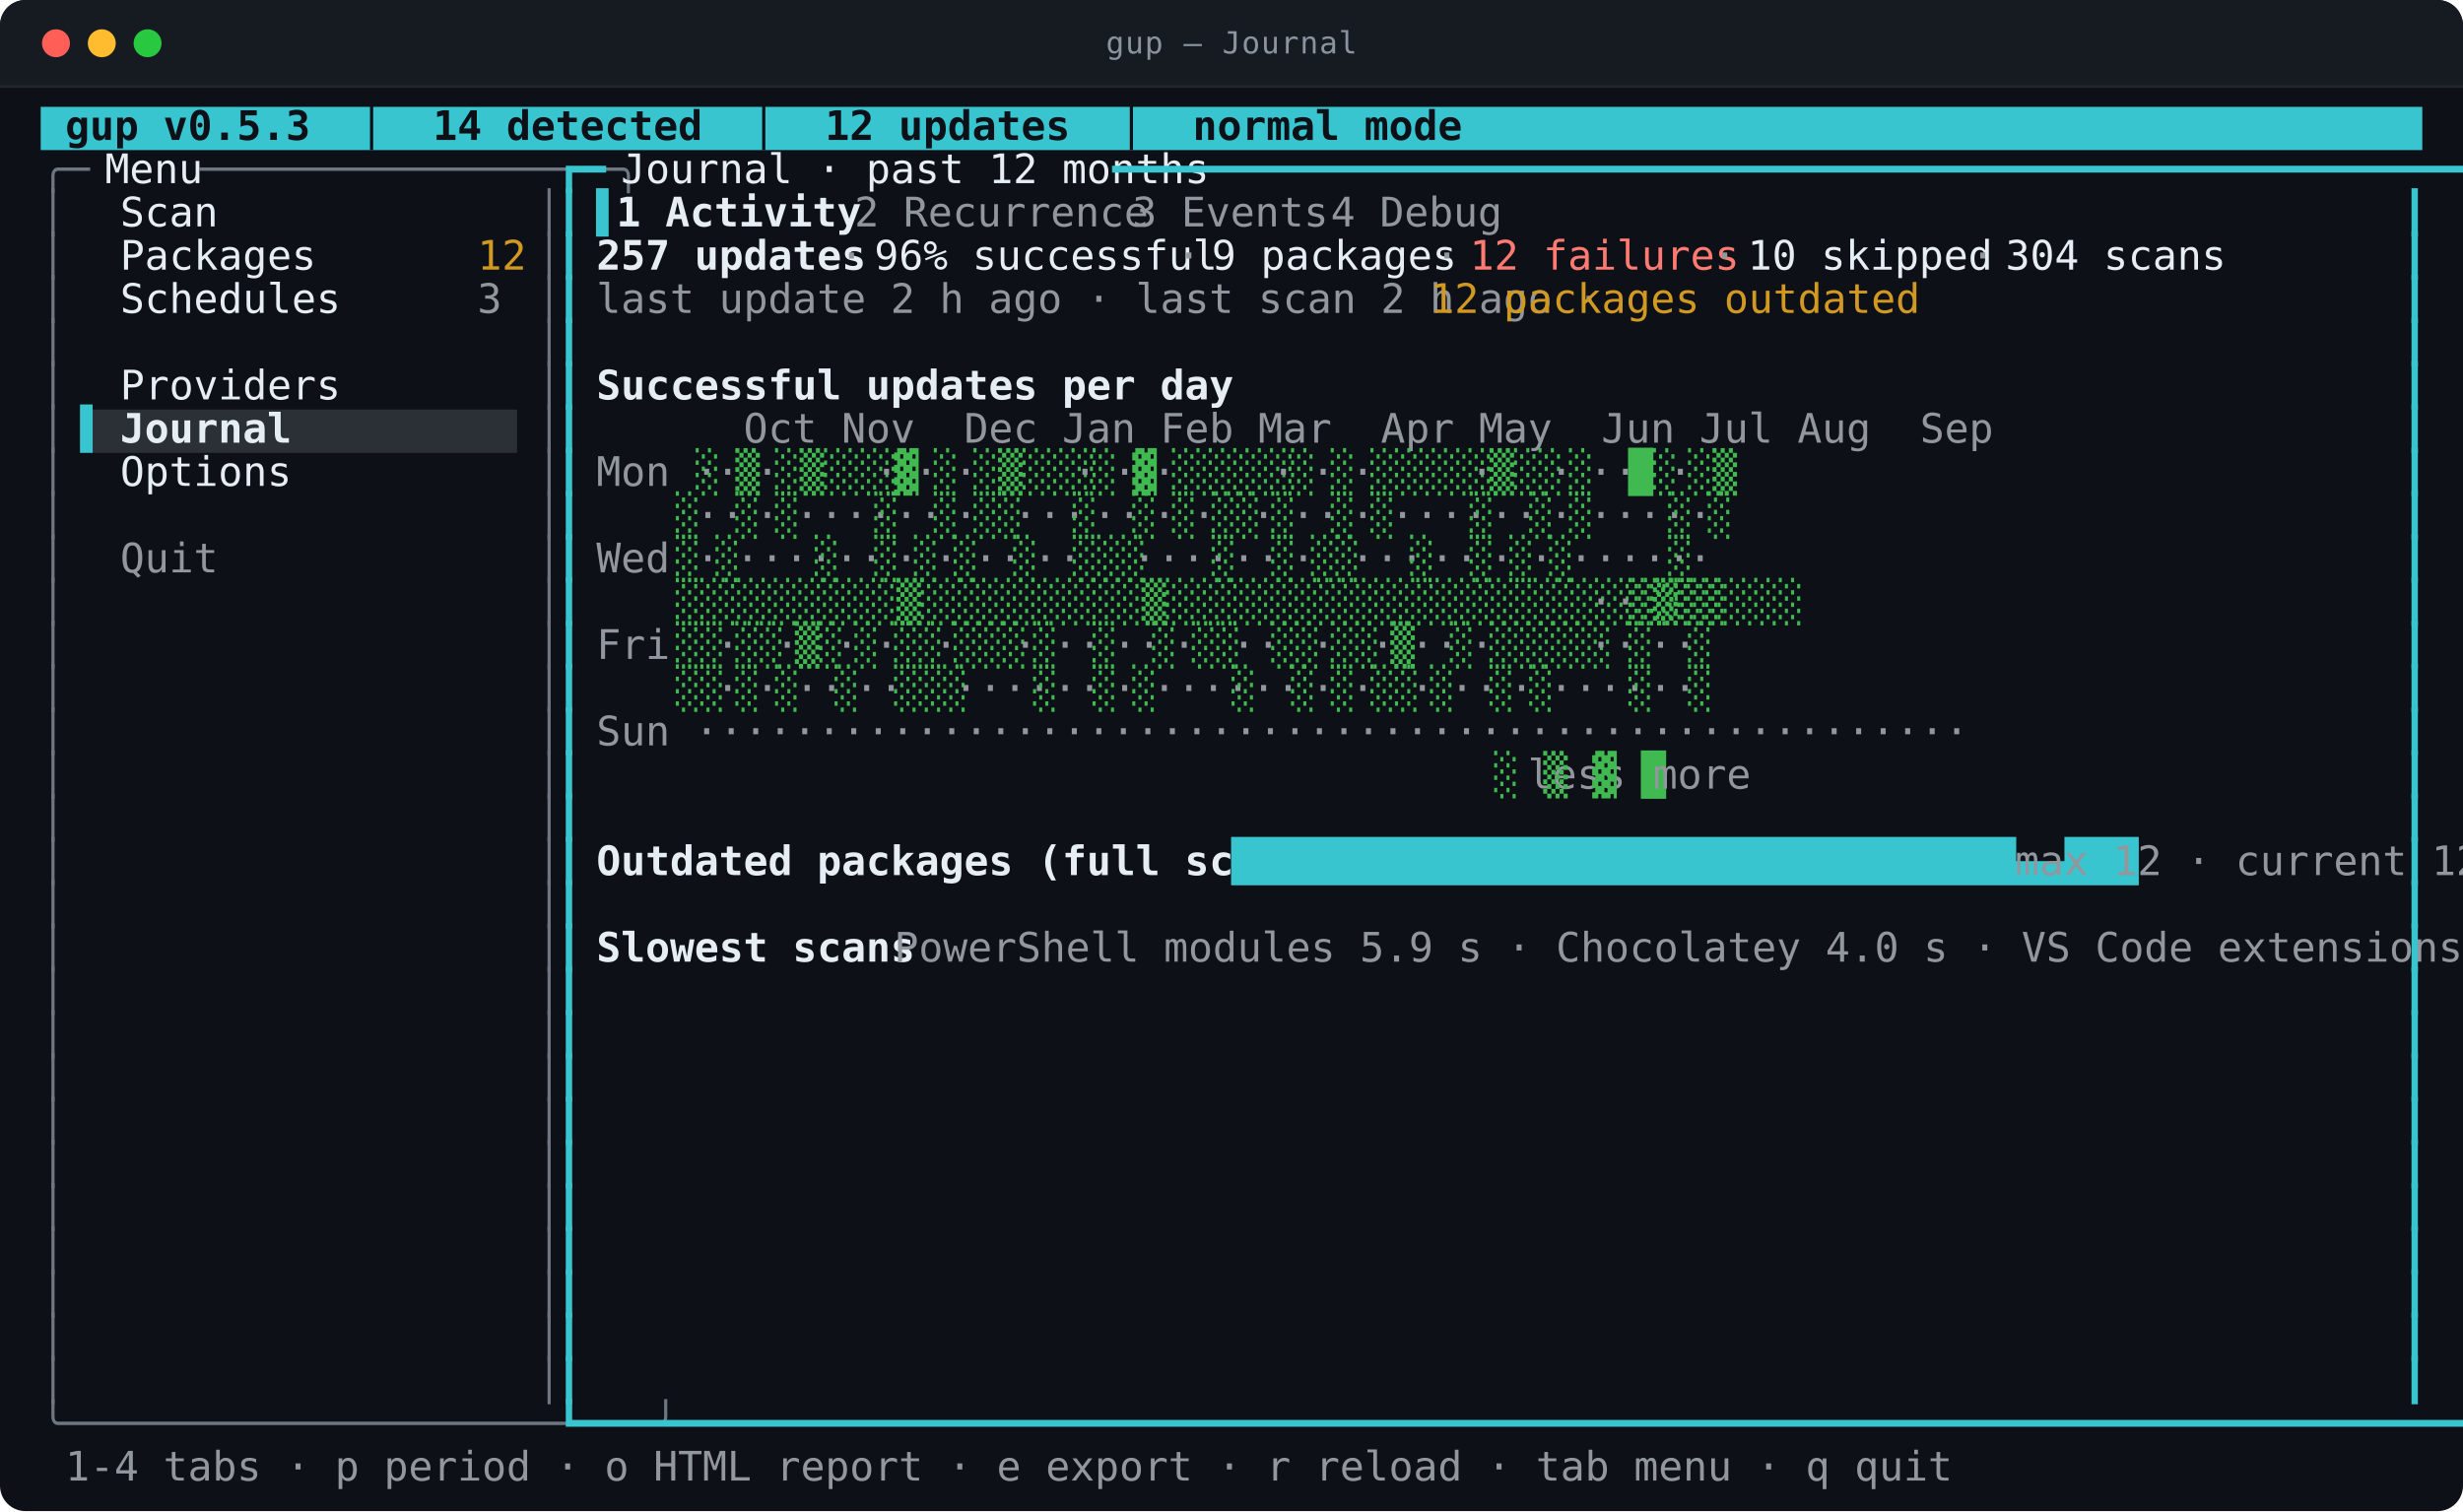
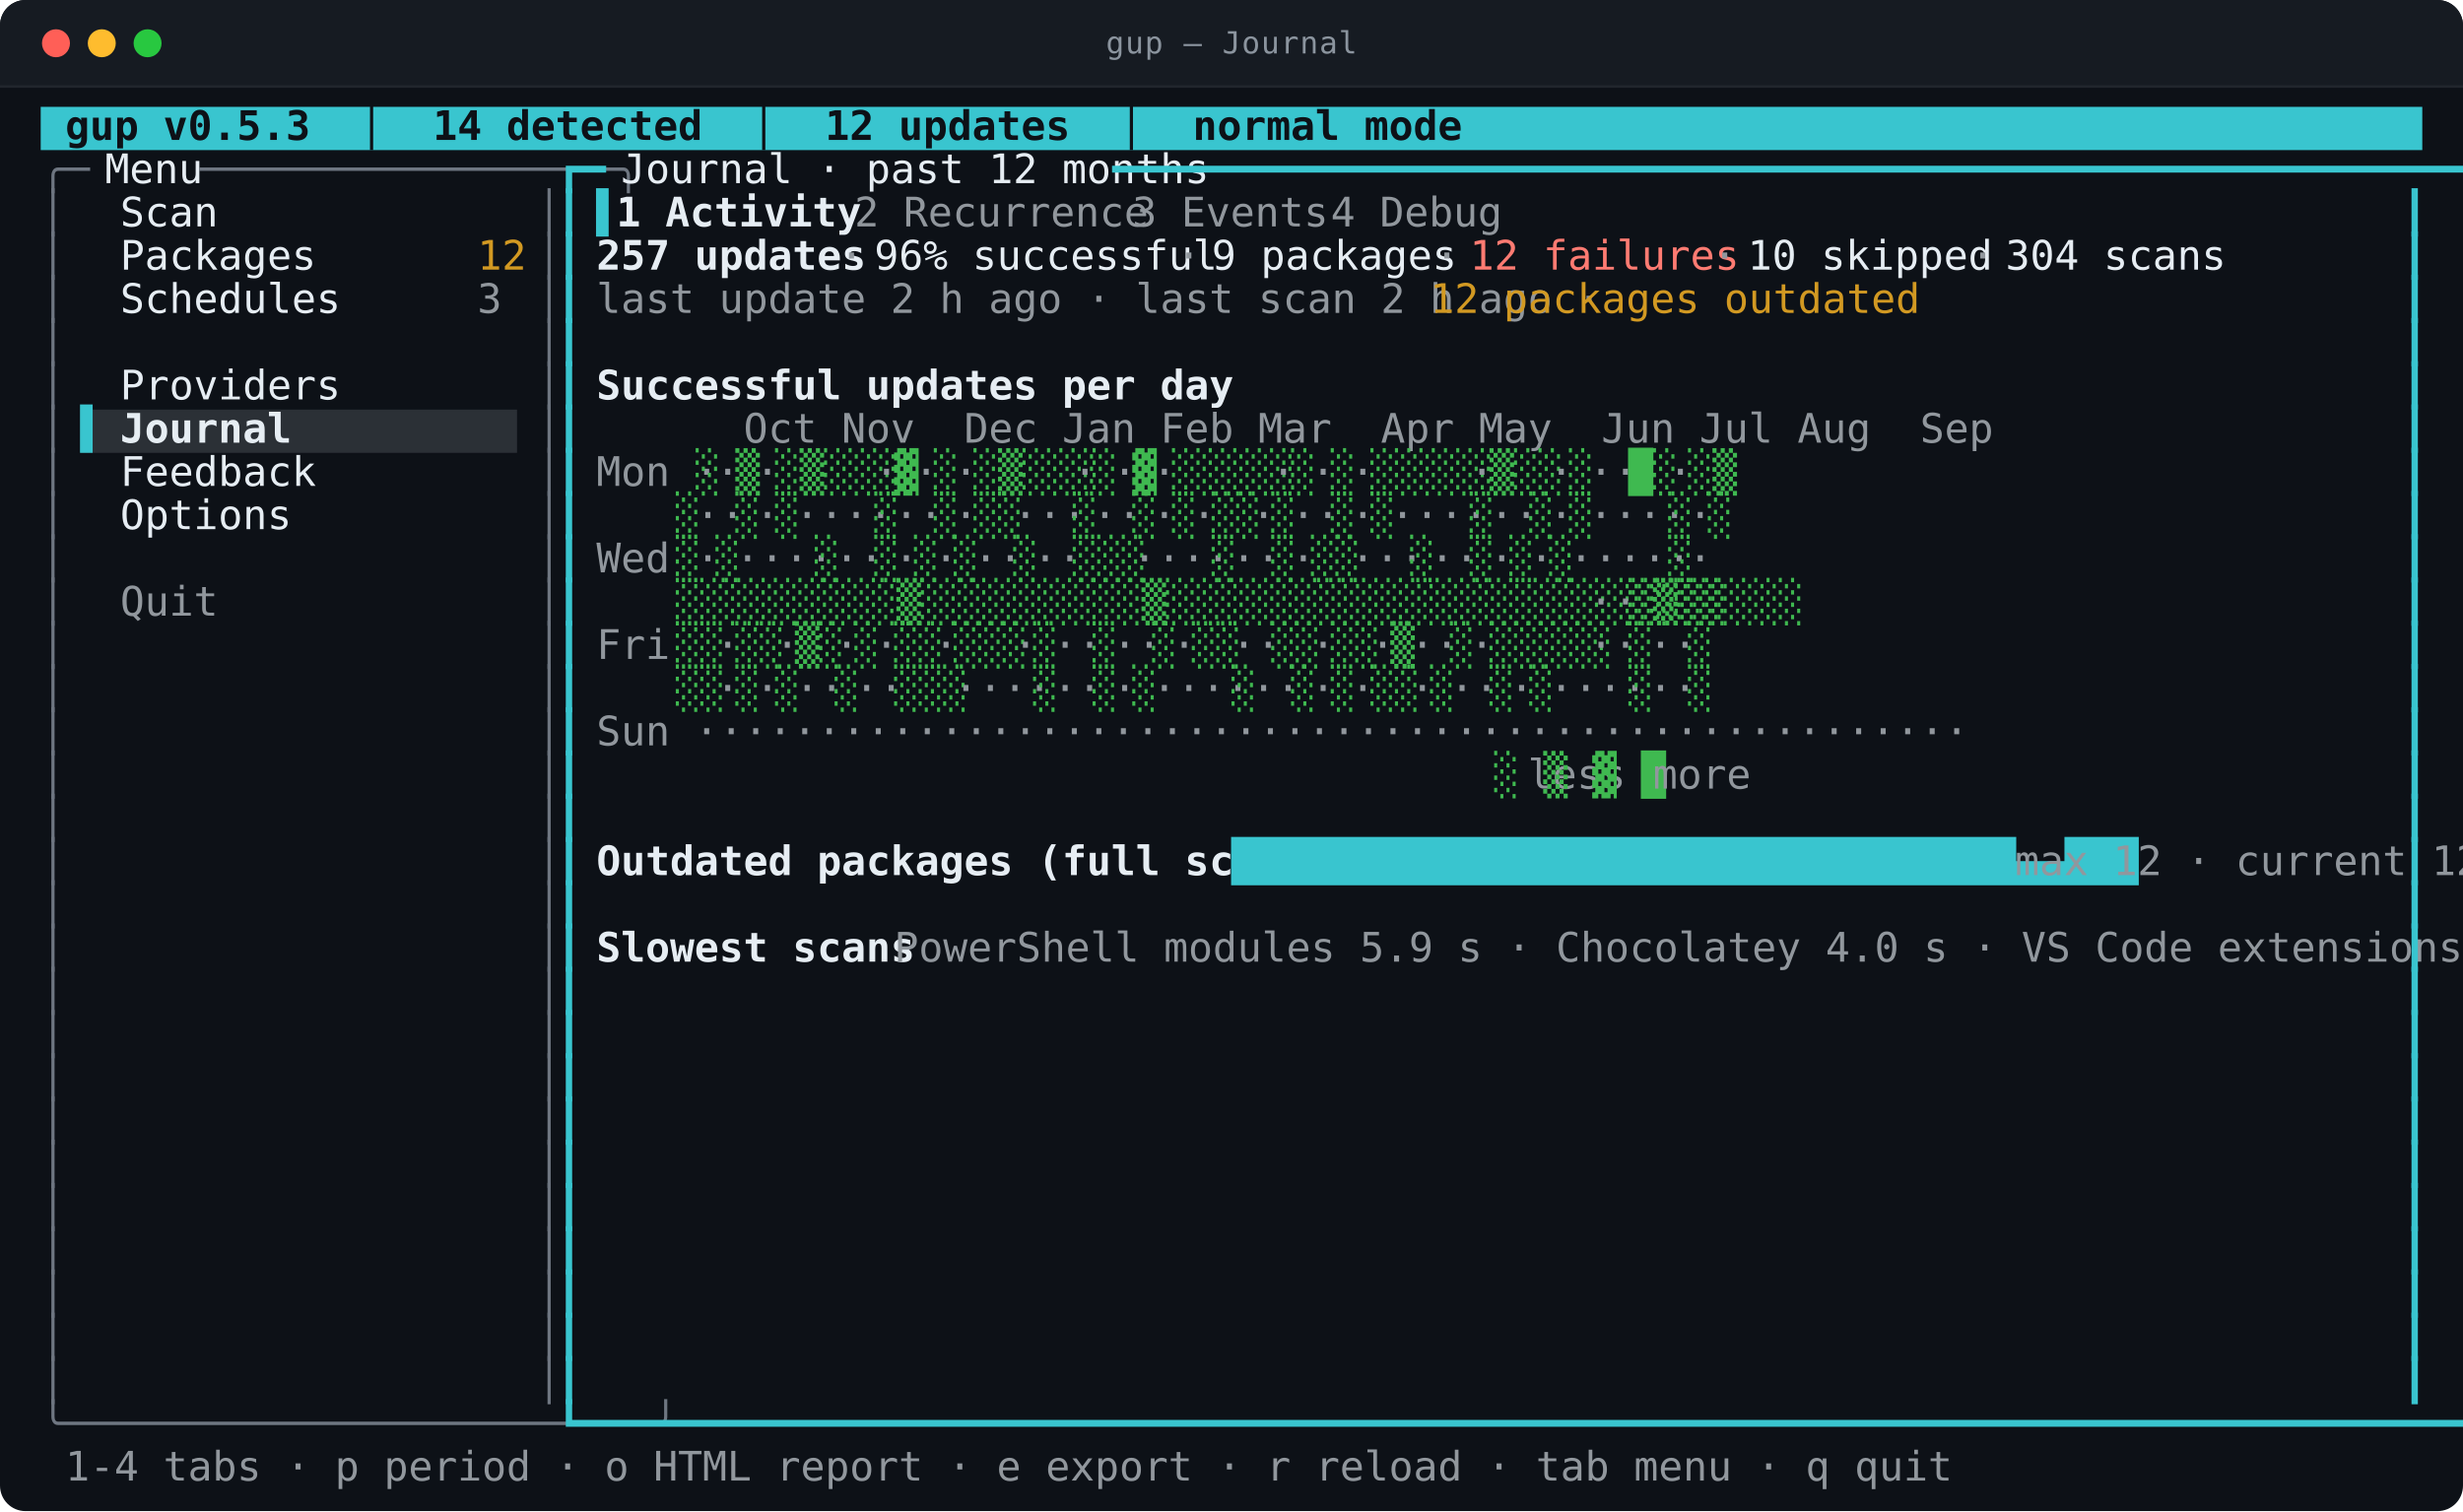
<svg xmlns="http://www.w3.org/2000/svg" viewBox="0 0 968.0 594.0" width="968.0" height="594.0" role="img" aria-labelledby="t d">
  <style>
text{font-family:ui-monospace,SFMono-Regular,"SF Mono",Menlo,Consolas,"DejaVu Sans Mono",monospace;font-size:16px}
.t{font-size:12px;letter-spacing:.4px;fill:#8b949e}
.b{font-weight:700}
.i{font-style:italic}
.u{text-decoration:underline}
.s{text-decoration:line-through}
.us{text-decoration:underline line-through}
.d{opacity:0.62}
.c0{fill:#39c5cf}
.c1{fill:#2b3036}
.c2{fill:#0d1117}
.c3{fill:#6e7681}
.c4{fill:#e6edf3}
.c5{fill:#91979d}
.c6{fill:#d29922}
.c7{fill:#ff7b72}
.c8{fill:#3fb950}
</style>
  <rect y="0.0" width="968.0" height="594.0" rx="10.0" fill="#0d1117" />
  <rect y="0.0" width="968.0" height="34.0" rx="10.0" fill="#161b22" />
  <rect y="24.0" width="968.0" height="10.0" fill="#161b22" />
  <line x1="0.0" y1="34.0" x2="968.0" y2="34.0" stroke="#21262d" />
  <circle cx="22.0" cy="17.0" r="5.5" fill="#ff5f57" />
  <circle cx="40.0" cy="17.0" r="5.5" fill="#febc2e" />
  <circle cx="58.0" cy="17.0" r="5.5" fill="#28c840" />
  <text class="t" x="484.0" y="21.0" text-anchor="middle">gup — Journal</text>
  <rect class="c0" x="16.0" y="42.0" width="936.0" height="17.0" />
  <rect class="c1" x="31.6" y="161.0" width="171.6" height="17.0" />
  <text class="c2 b" x="16.0" y="55.0" textLength="452.4" lengthAdjust="spacingAndGlyphs" xml:space="preserve"> gup v0.5.3  │  14 detected  │  12 updates  │  normal mode</text>
  <text class="c3" x="16.0" y="72.0" textLength="15.6" lengthAdjust="spacingAndGlyphs" xml:space="preserve">╭─</text>
  <text class="c4" x="31.6" y="72.0" textLength="46.8" lengthAdjust="spacingAndGlyphs" xml:space="preserve"> Menu </text>
  <text class="c3" x="78.4" y="72.0" textLength="140.4" lengthAdjust="spacingAndGlyphs" xml:space="preserve">─────────────────╮</text>
  <text class="c0" x="218.8" y="72.0" textLength="15.6" lengthAdjust="spacingAndGlyphs" xml:space="preserve">┏━</text>
  <text class="c4" x="234.4" y="72.0" textLength="202.8" lengthAdjust="spacingAndGlyphs" xml:space="preserve"> Journal · past 12 months </text>
  <text class="c0" x="437.2" y="72.0" textLength="514.8" lengthAdjust="spacingAndGlyphs" xml:space="preserve">━━━━━━━━━━━━━━━━━━━━━━━━━━━━━━━━━━━━━━━━━━━━━━━━━━━━━━━━━━━━━━━━━┓</text>
  <text class="c3" x="16.0" y="89.0" textLength="7.8" lengthAdjust="spacingAndGlyphs" xml:space="preserve">│</text>
  <text class="c4" x="47.2" y="89.0" textLength="140.4" lengthAdjust="spacingAndGlyphs" xml:space="preserve">Scan              </text>
  <text class="c3" x="211.0" y="89.0" textLength="7.8" lengthAdjust="spacingAndGlyphs" xml:space="preserve">│</text>
  <text class="c0" x="218.8" y="89.0" textLength="7.8" lengthAdjust="spacingAndGlyphs" xml:space="preserve">┃</text>
  <text class="c0" x="234.4" y="89.0" textLength="7.8" lengthAdjust="spacingAndGlyphs" xml:space="preserve">▌</text>
  <text class="c4 b" x="242.2" y="89.0" textLength="78.0" lengthAdjust="spacingAndGlyphs" xml:space="preserve">1 Activity</text>
  <text class="c5" x="335.8" y="89.0" textLength="93.6" lengthAdjust="spacingAndGlyphs" xml:space="preserve">2 Recurrence</text>
  <text class="c5" x="445.0" y="89.0" textLength="62.4" lengthAdjust="spacingAndGlyphs" xml:space="preserve">3 Events</text>
  <text class="c5" x="523.0" y="89.0" textLength="54.6" lengthAdjust="spacingAndGlyphs" xml:space="preserve">4 Debug</text>
  <text class="c0" x="944.2" y="89.0" textLength="7.8" lengthAdjust="spacingAndGlyphs" xml:space="preserve">┃</text>
  <text class="c3" x="16.0" y="106.0" textLength="7.8" lengthAdjust="spacingAndGlyphs" xml:space="preserve">│</text>
  <text class="c4" x="47.2" y="106.0" textLength="140.4" lengthAdjust="spacingAndGlyphs" xml:space="preserve">Packages          </text>
  <text class="c6" x="187.6" y="106.0" textLength="15.6" lengthAdjust="spacingAndGlyphs" xml:space="preserve">12</text>
  <text class="c3" x="211.0" y="106.0" textLength="7.8" lengthAdjust="spacingAndGlyphs" xml:space="preserve">│</text>
  <text class="c0" x="218.8" y="106.0" textLength="7.8" lengthAdjust="spacingAndGlyphs" xml:space="preserve">┃</text>
  <text class="c4 b" x="234.4" y="106.0" textLength="85.8" lengthAdjust="spacingAndGlyphs" xml:space="preserve">257 updates</text>
  <text class="c5" x="320.2" y="106.0" textLength="23.4" lengthAdjust="spacingAndGlyphs" xml:space="preserve"> · </text>
  <text class="c4" x="343.6" y="106.0" textLength="109.2" lengthAdjust="spacingAndGlyphs" xml:space="preserve">96% successful</text>
  <text class="c5" x="452.8" y="106.0" textLength="23.4" lengthAdjust="spacingAndGlyphs" xml:space="preserve"> · </text>
  <text class="c4" x="476.2" y="106.0" textLength="78.0" lengthAdjust="spacingAndGlyphs" xml:space="preserve">9 packages</text>
  <text class="c5" x="554.2" y="106.0" textLength="23.4" lengthAdjust="spacingAndGlyphs" xml:space="preserve"> · </text>
  <text class="c7" x="577.6" y="106.0" textLength="85.8" lengthAdjust="spacingAndGlyphs" xml:space="preserve">12 failures</text>
  <text class="c5" x="663.4" y="106.0" textLength="23.4" lengthAdjust="spacingAndGlyphs" xml:space="preserve"> · </text>
  <text class="c4" x="686.8" y="106.0" textLength="78.0" lengthAdjust="spacingAndGlyphs" xml:space="preserve">10 skipped</text>
  <text class="c5" x="764.8" y="106.0" textLength="23.4" lengthAdjust="spacingAndGlyphs" xml:space="preserve"> · </text>
  <text class="c4" x="788.2" y="106.0" textLength="70.2" lengthAdjust="spacingAndGlyphs" xml:space="preserve">304 scans</text>
  <text class="c0" x="944.2" y="106.0" textLength="7.8" lengthAdjust="spacingAndGlyphs" xml:space="preserve">┃</text>
  <text class="c3" x="16.0" y="123.0" textLength="7.8" lengthAdjust="spacingAndGlyphs" xml:space="preserve">│</text>
  <text class="c4" x="47.2" y="123.0" textLength="140.4" lengthAdjust="spacingAndGlyphs" xml:space="preserve">Schedules         </text>
  <text class="c5" x="187.6" y="123.0" textLength="7.8" lengthAdjust="spacingAndGlyphs" xml:space="preserve">3</text>
  <text class="c3" x="211.0" y="123.0" textLength="7.8" lengthAdjust="spacingAndGlyphs" xml:space="preserve">│</text>
  <text class="c0" x="218.8" y="123.0" textLength="7.8" lengthAdjust="spacingAndGlyphs" xml:space="preserve">┃</text>
  <text class="c5" x="234.4" y="123.0" textLength="327.6" lengthAdjust="spacingAndGlyphs" xml:space="preserve">last update 2 h ago · last scan 2 h ago · </text>
  <text class="c6" x="562.0" y="123.0" textLength="156.0" lengthAdjust="spacingAndGlyphs" xml:space="preserve">12 packages outdated</text>
  <text class="c0" x="944.2" y="123.0" textLength="7.8" lengthAdjust="spacingAndGlyphs" xml:space="preserve">┃</text>
  <text class="c3" x="16.0" y="140.0" textLength="7.8" lengthAdjust="spacingAndGlyphs" xml:space="preserve">│</text>
  <text class="c3" x="211.0" y="140.0" textLength="7.8" lengthAdjust="spacingAndGlyphs" xml:space="preserve">│</text>
  <text class="c0" x="218.8" y="140.0" textLength="7.8" lengthAdjust="spacingAndGlyphs" xml:space="preserve">┃</text>
  <text class="c0" x="944.2" y="140.0" textLength="7.8" lengthAdjust="spacingAndGlyphs" xml:space="preserve">┃</text>
  <text class="c3" x="16.0" y="157.0" textLength="7.8" lengthAdjust="spacingAndGlyphs" xml:space="preserve">│</text>
  <text class="c4" x="47.2" y="157.0" textLength="140.4" lengthAdjust="spacingAndGlyphs" xml:space="preserve">Providers         </text>
  <text class="c3" x="211.0" y="157.0" textLength="7.8" lengthAdjust="spacingAndGlyphs" xml:space="preserve">│</text>
  <text class="c0" x="218.8" y="157.0" textLength="7.8" lengthAdjust="spacingAndGlyphs" xml:space="preserve">┃</text>
  <text class="c4 b" x="234.4" y="157.0" textLength="202.8" lengthAdjust="spacingAndGlyphs" xml:space="preserve">Successful updates per day</text>
  <text class="c0" x="944.2" y="157.0" textLength="7.8" lengthAdjust="spacingAndGlyphs" xml:space="preserve">┃</text>
  <text class="c3" x="16.0" y="174.0" textLength="7.8" lengthAdjust="spacingAndGlyphs" xml:space="preserve">│</text>
  <text class="c0" x="31.6" y="174.0" textLength="15.6" lengthAdjust="spacingAndGlyphs" xml:space="preserve">▌ </text>
  <text class="c4 b" x="47.2" y="174.0" textLength="140.4" lengthAdjust="spacingAndGlyphs" xml:space="preserve">Journal           </text>
  <text class="c3" x="211.0" y="174.0" textLength="7.8" lengthAdjust="spacingAndGlyphs" xml:space="preserve">│</text>
  <text class="c0" x="218.8" y="174.0" textLength="7.8" lengthAdjust="spacingAndGlyphs" xml:space="preserve">┃</text>
  <text class="c5" x="234.4" y="174.0" textLength="444.6" lengthAdjust="spacingAndGlyphs" xml:space="preserve">      Oct Nov  Dec Jan Feb Mar  Apr May  Jun Jul Aug  Sep</text>
  <text class="c0" x="944.2" y="174.0" textLength="7.8" lengthAdjust="spacingAndGlyphs" xml:space="preserve">┃</text>
  <text class="c3" x="16.0" y="191.0" textLength="7.8" lengthAdjust="spacingAndGlyphs" xml:space="preserve">│</text>
-   <text class="c4" x="47.2" y="191.0" textLength="140.4" lengthAdjust="spacingAndGlyphs" xml:space="preserve">Options           </text>
+   <text class="c4" x="47.2" y="191.0" textLength="140.4" lengthAdjust="spacingAndGlyphs" xml:space="preserve">Feedback          </text>
  <text class="c3" x="211.0" y="191.0" textLength="7.8" lengthAdjust="spacingAndGlyphs" xml:space="preserve">│</text>
  <text class="c0" x="218.8" y="191.0" textLength="7.8" lengthAdjust="spacingAndGlyphs" xml:space="preserve">┃</text>
  <text class="c5" x="234.4" y="191.0" textLength="39.0" lengthAdjust="spacingAndGlyphs" xml:space="preserve">Mon ·</text>
  <text class="c8" x="273.4" y="191.0" textLength="7.8" lengthAdjust="spacingAndGlyphs" xml:space="preserve">░</text>
  <text class="c5" x="281.2" y="191.0" textLength="7.8" lengthAdjust="spacingAndGlyphs" xml:space="preserve">·</text>
  <text class="c8" x="289.0" y="191.0" textLength="7.8" lengthAdjust="spacingAndGlyphs" xml:space="preserve">▒</text>
  <text class="c5" x="296.8" y="191.0" textLength="7.8" lengthAdjust="spacingAndGlyphs" xml:space="preserve">·</text>
  <text class="c8" x="304.6" y="191.0" textLength="39.0" lengthAdjust="spacingAndGlyphs" xml:space="preserve">░▒░░░</text>
  <text class="c5" x="343.6" y="191.0" textLength="7.8" lengthAdjust="spacingAndGlyphs" xml:space="preserve">·</text>
  <text class="c8" x="351.4" y="191.0" textLength="7.8" lengthAdjust="spacingAndGlyphs" xml:space="preserve">▓</text>
  <text class="c5" x="359.2" y="191.0" textLength="7.8" lengthAdjust="spacingAndGlyphs" xml:space="preserve">·</text>
  <text class="c8" x="367.0" y="191.0" textLength="7.8" lengthAdjust="spacingAndGlyphs" xml:space="preserve">░</text>
  <text class="c5" x="374.8" y="191.0" textLength="7.8" lengthAdjust="spacingAndGlyphs" xml:space="preserve">·</text>
  <text class="c8" x="382.6" y="191.0" textLength="39.0" lengthAdjust="spacingAndGlyphs" xml:space="preserve">░▒░░░</text>
  <text class="c5" x="421.6" y="191.0" textLength="7.8" lengthAdjust="spacingAndGlyphs" xml:space="preserve">·</text>
  <text class="c8" x="429.4" y="191.0" textLength="7.8" lengthAdjust="spacingAndGlyphs" xml:space="preserve">░</text>
  <text class="c5" x="437.2" y="191.0" textLength="7.8" lengthAdjust="spacingAndGlyphs" xml:space="preserve">·</text>
  <text class="c8" x="445.0" y="191.0" textLength="7.8" lengthAdjust="spacingAndGlyphs" xml:space="preserve">▓</text>
  <text class="c5" x="452.8" y="191.0" textLength="7.8" lengthAdjust="spacingAndGlyphs" xml:space="preserve">·</text>
  <text class="c8" x="460.6" y="191.0" textLength="39.0" lengthAdjust="spacingAndGlyphs" xml:space="preserve">░░░░░</text>
  <text class="c5" x="499.6" y="191.0" textLength="7.8" lengthAdjust="spacingAndGlyphs" xml:space="preserve">·</text>
  <text class="c8" x="507.4" y="191.0" textLength="7.8" lengthAdjust="spacingAndGlyphs" xml:space="preserve">░</text>
  <text class="c5" x="515.2" y="191.0" textLength="7.8" lengthAdjust="spacingAndGlyphs" xml:space="preserve">·</text>
  <text class="c8" x="523.0" y="191.0" textLength="7.8" lengthAdjust="spacingAndGlyphs" xml:space="preserve">░</text>
  <text class="c5" x="530.8" y="191.0" textLength="7.8" lengthAdjust="spacingAndGlyphs" xml:space="preserve">·</text>
  <text class="c8" x="538.6" y="191.0" textLength="39.0" lengthAdjust="spacingAndGlyphs" xml:space="preserve">░░░░░</text>
  <text class="c5" x="577.6" y="191.0" textLength="7.8" lengthAdjust="spacingAndGlyphs" xml:space="preserve">·</text>
  <text class="c8" x="585.4" y="191.0" textLength="23.4" lengthAdjust="spacingAndGlyphs" xml:space="preserve">▒░░</text>
  <text class="c5" x="608.8" y="191.0" textLength="7.8" lengthAdjust="spacingAndGlyphs" xml:space="preserve">·</text>
  <text class="c8" x="616.6" y="191.0" textLength="7.8" lengthAdjust="spacingAndGlyphs" xml:space="preserve">░</text>
  <text class="c5" x="624.4" y="191.0" textLength="15.6" lengthAdjust="spacingAndGlyphs" xml:space="preserve">··</text>
  <text class="c8" x="640.0" y="191.0" textLength="15.6" lengthAdjust="spacingAndGlyphs" xml:space="preserve">█░</text>
  <text class="c5" x="655.6" y="191.0" textLength="7.8" lengthAdjust="spacingAndGlyphs" xml:space="preserve">·</text>
  <text class="c8" x="663.4" y="191.0" textLength="15.6" lengthAdjust="spacingAndGlyphs" xml:space="preserve">░▒</text>
  <text class="c0" x="944.2" y="191.0" textLength="7.8" lengthAdjust="spacingAndGlyphs" xml:space="preserve">┃</text>
  <text class="c3" x="16.0" y="208.0" textLength="7.8" lengthAdjust="spacingAndGlyphs" xml:space="preserve">│</text>
+   <text class="c4" x="47.2" y="208.0" textLength="140.4" lengthAdjust="spacingAndGlyphs" xml:space="preserve">Options           </text>
  <text class="c3" x="211.0" y="208.0" textLength="7.8" lengthAdjust="spacingAndGlyphs" xml:space="preserve">│</text>
  <text class="c0" x="218.8" y="208.0" textLength="7.8" lengthAdjust="spacingAndGlyphs" xml:space="preserve">┃</text>
  <text class="c8" x="265.6" y="208.0" textLength="7.8" lengthAdjust="spacingAndGlyphs" xml:space="preserve">░</text>
  <text class="c5" x="273.4" y="208.0" textLength="15.6" lengthAdjust="spacingAndGlyphs" xml:space="preserve">··</text>
  <text class="c8" x="289.0" y="208.0" textLength="7.8" lengthAdjust="spacingAndGlyphs" xml:space="preserve">░</text>
  <text class="c5" x="296.8" y="208.0" textLength="7.8" lengthAdjust="spacingAndGlyphs" xml:space="preserve">·</text>
  <text class="c8" x="304.6" y="208.0" textLength="7.8" lengthAdjust="spacingAndGlyphs" xml:space="preserve">░</text>
  <text class="c5" x="312.4" y="208.0" textLength="31.2" lengthAdjust="spacingAndGlyphs" xml:space="preserve">····</text>
  <text class="c8" x="343.6" y="208.0" textLength="7.8" lengthAdjust="spacingAndGlyphs" xml:space="preserve">░</text>
  <text class="c5" x="351.4" y="208.0" textLength="15.6" lengthAdjust="spacingAndGlyphs" xml:space="preserve">··</text>
  <text class="c8" x="367.0" y="208.0" textLength="7.8" lengthAdjust="spacingAndGlyphs" xml:space="preserve">░</text>
  <text class="c5" x="374.8" y="208.0" textLength="7.8" lengthAdjust="spacingAndGlyphs" xml:space="preserve">·</text>
  <text class="c8" x="382.6" y="208.0" textLength="15.6" lengthAdjust="spacingAndGlyphs" xml:space="preserve">░░</text>
  <text class="c5" x="398.2" y="208.0" textLength="23.4" lengthAdjust="spacingAndGlyphs" xml:space="preserve">···</text>
  <text class="c8" x="421.6" y="208.0" textLength="7.8" lengthAdjust="spacingAndGlyphs" xml:space="preserve">░</text>
  <text class="c5" x="429.4" y="208.0" textLength="15.6" lengthAdjust="spacingAndGlyphs" xml:space="preserve">··</text>
  <text class="c8" x="445.0" y="208.0" textLength="7.8" lengthAdjust="spacingAndGlyphs" xml:space="preserve">░</text>
  <text class="c5" x="452.8" y="208.0" textLength="7.8" lengthAdjust="spacingAndGlyphs" xml:space="preserve">·</text>
  <text class="c8" x="460.6" y="208.0" textLength="7.8" lengthAdjust="spacingAndGlyphs" xml:space="preserve">░</text>
  <text class="c5" x="468.4" y="208.0" textLength="7.8" lengthAdjust="spacingAndGlyphs" xml:space="preserve">·</text>
  <text class="c8" x="476.2" y="208.0" textLength="15.6" lengthAdjust="spacingAndGlyphs" xml:space="preserve">░░</text>
  <text class="c5" x="491.8" y="208.0" textLength="7.8" lengthAdjust="spacingAndGlyphs" xml:space="preserve">·</text>
  <text class="c8" x="499.6" y="208.0" textLength="7.8" lengthAdjust="spacingAndGlyphs" xml:space="preserve">░</text>
  <text class="c5" x="507.4" y="208.0" textLength="15.6" lengthAdjust="spacingAndGlyphs" xml:space="preserve">··</text>
  <text class="c8" x="523.0" y="208.0" textLength="7.8" lengthAdjust="spacingAndGlyphs" xml:space="preserve">░</text>
  <text class="c5" x="530.8" y="208.0" textLength="7.8" lengthAdjust="spacingAndGlyphs" xml:space="preserve">·</text>
  <text class="c8" x="538.6" y="208.0" textLength="7.8" lengthAdjust="spacingAndGlyphs" xml:space="preserve">░</text>
  <text class="c5" x="546.4" y="208.0" textLength="31.2" lengthAdjust="spacingAndGlyphs" xml:space="preserve">····</text>
  <text class="c8" x="577.6" y="208.0" textLength="7.8" lengthAdjust="spacingAndGlyphs" xml:space="preserve">░</text>
  <text class="c5" x="585.4" y="208.0" textLength="15.6" lengthAdjust="spacingAndGlyphs" xml:space="preserve">··</text>
  <text class="c8" x="601.0" y="208.0" textLength="7.8" lengthAdjust="spacingAndGlyphs" xml:space="preserve">░</text>
  <text class="c5" x="608.8" y="208.0" textLength="7.8" lengthAdjust="spacingAndGlyphs" xml:space="preserve">·</text>
  <text class="c8" x="616.6" y="208.0" textLength="7.8" lengthAdjust="spacingAndGlyphs" xml:space="preserve">░</text>
  <text class="c5" x="624.4" y="208.0" textLength="31.2" lengthAdjust="spacingAndGlyphs" xml:space="preserve">····</text>
  <text class="c8" x="655.6" y="208.0" textLength="7.8" lengthAdjust="spacingAndGlyphs" xml:space="preserve">░</text>
  <text class="c5" x="663.4" y="208.0" textLength="7.8" lengthAdjust="spacingAndGlyphs" xml:space="preserve">·</text>
  <text class="c8" x="671.2" y="208.0" textLength="7.8" lengthAdjust="spacingAndGlyphs" xml:space="preserve">░</text>
  <text class="c0" x="944.2" y="208.0" textLength="7.8" lengthAdjust="spacingAndGlyphs" xml:space="preserve">┃</text>
  <text class="c3" x="16.0" y="225.0" textLength="7.8" lengthAdjust="spacingAndGlyphs" xml:space="preserve">│</text>
-   <text class="c5" x="47.2" y="225.0" textLength="140.4" lengthAdjust="spacingAndGlyphs" xml:space="preserve">Quit              </text>
  <text class="c3" x="211.0" y="225.0" textLength="7.8" lengthAdjust="spacingAndGlyphs" xml:space="preserve">│</text>
  <text class="c0" x="218.8" y="225.0" textLength="7.8" lengthAdjust="spacingAndGlyphs" xml:space="preserve">┃</text>
  <text class="c5" x="234.4" y="225.0" textLength="31.2" lengthAdjust="spacingAndGlyphs" xml:space="preserve">Wed </text>
  <text class="c8" x="265.6" y="225.0" textLength="7.8" lengthAdjust="spacingAndGlyphs" xml:space="preserve">░</text>
  <text class="c5" x="273.4" y="225.0" textLength="7.8" lengthAdjust="spacingAndGlyphs" xml:space="preserve">·</text>
  <text class="c8" x="281.2" y="225.0" textLength="7.8" lengthAdjust="spacingAndGlyphs" xml:space="preserve">░</text>
  <text class="c5" x="289.0" y="225.0" textLength="31.2" lengthAdjust="spacingAndGlyphs" xml:space="preserve">····</text>
  <text class="c8" x="320.2" y="225.0" textLength="7.8" lengthAdjust="spacingAndGlyphs" xml:space="preserve">░</text>
  <text class="c5" x="328.0" y="225.0" textLength="15.6" lengthAdjust="spacingAndGlyphs" xml:space="preserve">··</text>
  <text class="c8" x="343.6" y="225.0" textLength="7.8" lengthAdjust="spacingAndGlyphs" xml:space="preserve">░</text>
  <text class="c5" x="351.4" y="225.0" textLength="7.8" lengthAdjust="spacingAndGlyphs" xml:space="preserve">·</text>
  <text class="c8" x="359.2" y="225.0" textLength="7.8" lengthAdjust="spacingAndGlyphs" xml:space="preserve">░</text>
  <text class="c5" x="367.0" y="225.0" textLength="7.8" lengthAdjust="spacingAndGlyphs" xml:space="preserve">·</text>
  <text class="c8" x="374.8" y="225.0" textLength="7.8" lengthAdjust="spacingAndGlyphs" xml:space="preserve">░</text>
  <text class="c5" x="382.6" y="225.0" textLength="15.6" lengthAdjust="spacingAndGlyphs" xml:space="preserve">··</text>
  <text class="c8" x="398.2" y="225.0" textLength="7.8" lengthAdjust="spacingAndGlyphs" xml:space="preserve">░</text>
  <text class="c5" x="406.0" y="225.0" textLength="15.6" lengthAdjust="spacingAndGlyphs" xml:space="preserve">··</text>
  <text class="c8" x="421.6" y="225.0" textLength="23.4" lengthAdjust="spacingAndGlyphs" xml:space="preserve">░░░</text>
  <text class="c5" x="445.0" y="225.0" textLength="31.2" lengthAdjust="spacingAndGlyphs" xml:space="preserve">····</text>
  <text class="c8" x="476.2" y="225.0" textLength="7.8" lengthAdjust="spacingAndGlyphs" xml:space="preserve">░</text>
  <text class="c5" x="484.0" y="225.0" textLength="15.6" lengthAdjust="spacingAndGlyphs" xml:space="preserve">··</text>
  <text class="c8" x="499.6" y="225.0" textLength="7.8" lengthAdjust="spacingAndGlyphs" xml:space="preserve">░</text>
  <text class="c5" x="507.4" y="225.0" textLength="7.8" lengthAdjust="spacingAndGlyphs" xml:space="preserve">·</text>
  <text class="c8" x="515.2" y="225.0" textLength="15.6" lengthAdjust="spacingAndGlyphs" xml:space="preserve">░░</text>
  <text class="c5" x="530.8" y="225.0" textLength="23.4" lengthAdjust="spacingAndGlyphs" xml:space="preserve">···</text>
  <text class="c8" x="554.2" y="225.0" textLength="7.8" lengthAdjust="spacingAndGlyphs" xml:space="preserve">░</text>
  <text class="c5" x="562.0" y="225.0" textLength="15.6" lengthAdjust="spacingAndGlyphs" xml:space="preserve">··</text>
  <text class="c8" x="577.6" y="225.0" textLength="7.8" lengthAdjust="spacingAndGlyphs" xml:space="preserve">░</text>
  <text class="c5" x="585.4" y="225.0" textLength="7.8" lengthAdjust="spacingAndGlyphs" xml:space="preserve">·</text>
  <text class="c8" x="593.2" y="225.0" textLength="7.8" lengthAdjust="spacingAndGlyphs" xml:space="preserve">░</text>
  <text class="c5" x="601.0" y="225.0" textLength="7.8" lengthAdjust="spacingAndGlyphs" xml:space="preserve">·</text>
  <text class="c8" x="608.8" y="225.0" textLength="7.8" lengthAdjust="spacingAndGlyphs" xml:space="preserve">░</text>
  <text class="c5" x="616.6" y="225.0" textLength="39.0" lengthAdjust="spacingAndGlyphs" xml:space="preserve">·····</text>
  <text class="c8" x="655.6" y="225.0" textLength="7.8" lengthAdjust="spacingAndGlyphs" xml:space="preserve">░</text>
  <text class="c5" x="663.4" y="225.0" textLength="7.8" lengthAdjust="spacingAndGlyphs" xml:space="preserve">·</text>
  <text class="c0" x="944.2" y="225.0" textLength="7.8" lengthAdjust="spacingAndGlyphs" xml:space="preserve">┃</text>
  <text class="c3" x="16.0" y="242.0" textLength="7.8" lengthAdjust="spacingAndGlyphs" xml:space="preserve">│</text>
+   <text class="c5" x="47.2" y="242.0" textLength="140.4" lengthAdjust="spacingAndGlyphs" xml:space="preserve">Quit              </text>
  <text class="c3" x="211.0" y="242.0" textLength="7.8" lengthAdjust="spacingAndGlyphs" xml:space="preserve">│</text>
  <text class="c0" x="218.8" y="242.0" textLength="7.8" lengthAdjust="spacingAndGlyphs" xml:space="preserve">┃</text>
  <text class="c8" x="265.6" y="242.0" textLength="358.8" lengthAdjust="spacingAndGlyphs" xml:space="preserve">░░░░░░░░░▒░░░░░░░░░▒░░░░░░░░░░░░░░░░░░░░░░░░░░</text>
  <text class="c5" x="624.4" y="242.0" textLength="15.6" lengthAdjust="spacingAndGlyphs" xml:space="preserve">··</text>
  <text class="c8" x="640.0" y="242.0" textLength="31.2" lengthAdjust="spacingAndGlyphs" xml:space="preserve">░▒░░</text>
  <text class="c0" x="944.2" y="242.0" textLength="7.8" lengthAdjust="spacingAndGlyphs" xml:space="preserve">┃</text>
  <text class="c3" x="16.0" y="259.0" textLength="7.8" lengthAdjust="spacingAndGlyphs" xml:space="preserve">│</text>
  <text class="c3" x="211.0" y="259.0" textLength="7.8" lengthAdjust="spacingAndGlyphs" xml:space="preserve">│</text>
  <text class="c0" x="218.8" y="259.0" textLength="7.8" lengthAdjust="spacingAndGlyphs" xml:space="preserve">┃</text>
  <text class="c5" x="234.4" y="259.0" textLength="31.2" lengthAdjust="spacingAndGlyphs" xml:space="preserve">Fri </text>
  <text class="c8" x="265.6" y="259.0" textLength="15.6" lengthAdjust="spacingAndGlyphs" xml:space="preserve">░░</text>
  <text class="c5" x="281.2" y="259.0" textLength="7.8" lengthAdjust="spacingAndGlyphs" xml:space="preserve">·</text>
  <text class="c8" x="289.0" y="259.0" textLength="15.6" lengthAdjust="spacingAndGlyphs" xml:space="preserve">░░</text>
  <text class="c5" x="304.6" y="259.0" textLength="7.8" lengthAdjust="spacingAndGlyphs" xml:space="preserve">·</text>
  <text class="c8" x="312.4" y="259.0" textLength="15.6" lengthAdjust="spacingAndGlyphs" xml:space="preserve">▒░</text>
  <text class="c5" x="328.0" y="259.0" textLength="7.8" lengthAdjust="spacingAndGlyphs" xml:space="preserve">·</text>
  <text class="c8" x="335.8" y="259.0" textLength="7.8" lengthAdjust="spacingAndGlyphs" xml:space="preserve">░</text>
  <text class="c5" x="343.6" y="259.0" textLength="7.8" lengthAdjust="spacingAndGlyphs" xml:space="preserve">·</text>
  <text class="c8" x="351.4" y="259.0" textLength="15.6" lengthAdjust="spacingAndGlyphs" xml:space="preserve">░░</text>
  <text class="c5" x="367.0" y="259.0" textLength="7.8" lengthAdjust="spacingAndGlyphs" xml:space="preserve">·</text>
  <text class="c8" x="374.8" y="259.0" textLength="23.4" lengthAdjust="spacingAndGlyphs" xml:space="preserve">░░░</text>
  <text class="c5" x="398.2" y="259.0" textLength="7.8" lengthAdjust="spacingAndGlyphs" xml:space="preserve">·</text>
  <text class="c8" x="406.0" y="259.0" textLength="7.8" lengthAdjust="spacingAndGlyphs" xml:space="preserve">░</text>
  <text class="c5" x="413.8" y="259.0" textLength="15.6" lengthAdjust="spacingAndGlyphs" xml:space="preserve">··</text>
  <text class="c8" x="429.4" y="259.0" textLength="7.8" lengthAdjust="spacingAndGlyphs" xml:space="preserve">░</text>
  <text class="c5" x="437.2" y="259.0" textLength="15.6" lengthAdjust="spacingAndGlyphs" xml:space="preserve">··</text>
  <text class="c8" x="452.8" y="259.0" textLength="7.8" lengthAdjust="spacingAndGlyphs" xml:space="preserve">░</text>
  <text class="c5" x="460.6" y="259.0" textLength="7.8" lengthAdjust="spacingAndGlyphs" xml:space="preserve">·</text>
  <text class="c8" x="468.4" y="259.0" textLength="15.6" lengthAdjust="spacingAndGlyphs" xml:space="preserve">░░</text>
  <text class="c5" x="484.0" y="259.0" textLength="15.6" lengthAdjust="spacingAndGlyphs" xml:space="preserve">··</text>
  <text class="c8" x="499.6" y="259.0" textLength="15.6" lengthAdjust="spacingAndGlyphs" xml:space="preserve">░░</text>
  <text class="c5" x="515.2" y="259.0" textLength="7.8" lengthAdjust="spacingAndGlyphs" xml:space="preserve">·</text>
  <text class="c8" x="523.0" y="259.0" textLength="15.6" lengthAdjust="spacingAndGlyphs" xml:space="preserve">░░</text>
  <text class="c5" x="538.6" y="259.0" textLength="7.8" lengthAdjust="spacingAndGlyphs" xml:space="preserve">·</text>
  <text class="c8" x="546.4" y="259.0" textLength="7.8" lengthAdjust="spacingAndGlyphs" xml:space="preserve">▒</text>
  <text class="c5" x="554.2" y="259.0" textLength="15.6" lengthAdjust="spacingAndGlyphs" xml:space="preserve">··</text>
  <text class="c8" x="569.8" y="259.0" textLength="7.8" lengthAdjust="spacingAndGlyphs" xml:space="preserve">░</text>
  <text class="c5" x="577.6" y="259.0" textLength="7.8" lengthAdjust="spacingAndGlyphs" xml:space="preserve">·</text>
  <text class="c8" x="585.4" y="259.0" textLength="39.0" lengthAdjust="spacingAndGlyphs" xml:space="preserve">░░░░░</text>
  <text class="c5" x="624.4" y="259.0" textLength="15.6" lengthAdjust="spacingAndGlyphs" xml:space="preserve">··</text>
  <text class="c8" x="640.0" y="259.0" textLength="7.8" lengthAdjust="spacingAndGlyphs" xml:space="preserve">░</text>
  <text class="c5" x="647.8" y="259.0" textLength="15.6" lengthAdjust="spacingAndGlyphs" xml:space="preserve">··</text>
  <text class="c8" x="663.4" y="259.0" textLength="7.8" lengthAdjust="spacingAndGlyphs" xml:space="preserve">░</text>
  <text class="c0" x="944.2" y="259.0" textLength="7.8" lengthAdjust="spacingAndGlyphs" xml:space="preserve">┃</text>
  <text class="c3" x="16.0" y="276.0" textLength="7.8" lengthAdjust="spacingAndGlyphs" xml:space="preserve">│</text>
  <text class="c3" x="211.0" y="276.0" textLength="7.8" lengthAdjust="spacingAndGlyphs" xml:space="preserve">│</text>
  <text class="c0" x="218.8" y="276.0" textLength="7.8" lengthAdjust="spacingAndGlyphs" xml:space="preserve">┃</text>
  <text class="c8" x="265.6" y="276.0" textLength="15.6" lengthAdjust="spacingAndGlyphs" xml:space="preserve">░░</text>
  <text class="c5" x="281.2" y="276.0" textLength="7.8" lengthAdjust="spacingAndGlyphs" xml:space="preserve">·</text>
  <text class="c8" x="289.0" y="276.0" textLength="7.8" lengthAdjust="spacingAndGlyphs" xml:space="preserve">░</text>
  <text class="c5" x="296.8" y="276.0" textLength="7.8" lengthAdjust="spacingAndGlyphs" xml:space="preserve">·</text>
  <text class="c8" x="304.6" y="276.0" textLength="7.8" lengthAdjust="spacingAndGlyphs" xml:space="preserve">░</text>
  <text class="c5" x="312.4" y="276.0" textLength="15.6" lengthAdjust="spacingAndGlyphs" xml:space="preserve">··</text>
  <text class="c8" x="328.0" y="276.0" textLength="7.8" lengthAdjust="spacingAndGlyphs" xml:space="preserve">░</text>
  <text class="c5" x="335.8" y="276.0" textLength="15.6" lengthAdjust="spacingAndGlyphs" xml:space="preserve">··</text>
  <text class="c8" x="351.4" y="276.0" textLength="23.4" lengthAdjust="spacingAndGlyphs" xml:space="preserve">░░░</text>
  <text class="c5" x="374.8" y="276.0" textLength="31.2" lengthAdjust="spacingAndGlyphs" xml:space="preserve">····</text>
  <text class="c8" x="406.0" y="276.0" textLength="7.8" lengthAdjust="spacingAndGlyphs" xml:space="preserve">░</text>
  <text class="c5" x="413.8" y="276.0" textLength="15.6" lengthAdjust="spacingAndGlyphs" xml:space="preserve">··</text>
  <text class="c8" x="429.4" y="276.0" textLength="7.8" lengthAdjust="spacingAndGlyphs" xml:space="preserve">░</text>
  <text class="c5" x="437.2" y="276.0" textLength="7.8" lengthAdjust="spacingAndGlyphs" xml:space="preserve">·</text>
  <text class="c8" x="445.0" y="276.0" textLength="7.8" lengthAdjust="spacingAndGlyphs" xml:space="preserve">░</text>
  <text class="c5" x="452.8" y="276.0" textLength="31.2" lengthAdjust="spacingAndGlyphs" xml:space="preserve">····</text>
  <text class="c8" x="484.0" y="276.0" textLength="7.8" lengthAdjust="spacingAndGlyphs" xml:space="preserve">░</text>
  <text class="c5" x="491.8" y="276.0" textLength="15.6" lengthAdjust="spacingAndGlyphs" xml:space="preserve">··</text>
  <text class="c8" x="507.4" y="276.0" textLength="7.8" lengthAdjust="spacingAndGlyphs" xml:space="preserve">░</text>
  <text class="c5" x="515.2" y="276.0" textLength="7.8" lengthAdjust="spacingAndGlyphs" xml:space="preserve">·</text>
  <text class="c8" x="523.0" y="276.0" textLength="7.8" lengthAdjust="spacingAndGlyphs" xml:space="preserve">░</text>
  <text class="c5" x="530.8" y="276.0" textLength="7.8" lengthAdjust="spacingAndGlyphs" xml:space="preserve">·</text>
  <text class="c8" x="538.6" y="276.0" textLength="15.6" lengthAdjust="spacingAndGlyphs" xml:space="preserve">░░</text>
  <text class="c5" x="554.2" y="276.0" textLength="7.8" lengthAdjust="spacingAndGlyphs" xml:space="preserve">·</text>
  <text class="c8" x="562.0" y="276.0" textLength="7.8" lengthAdjust="spacingAndGlyphs" xml:space="preserve">░</text>
  <text class="c5" x="569.8" y="276.0" textLength="15.6" lengthAdjust="spacingAndGlyphs" xml:space="preserve">··</text>
  <text class="c8" x="585.4" y="276.0" textLength="7.8" lengthAdjust="spacingAndGlyphs" xml:space="preserve">░</text>
  <text class="c5" x="593.2" y="276.0" textLength="7.8" lengthAdjust="spacingAndGlyphs" xml:space="preserve">·</text>
  <text class="c8" x="601.0" y="276.0" textLength="7.8" lengthAdjust="spacingAndGlyphs" xml:space="preserve">░</text>
  <text class="c5" x="608.8" y="276.0" textLength="31.2" lengthAdjust="spacingAndGlyphs" xml:space="preserve">····</text>
  <text class="c8" x="640.0" y="276.0" textLength="7.8" lengthAdjust="spacingAndGlyphs" xml:space="preserve">░</text>
  <text class="c5" x="647.8" y="276.0" textLength="15.6" lengthAdjust="spacingAndGlyphs" xml:space="preserve">··</text>
  <text class="c8" x="663.4" y="276.0" textLength="7.8" lengthAdjust="spacingAndGlyphs" xml:space="preserve">░</text>
  <text class="c0" x="944.2" y="276.0" textLength="7.8" lengthAdjust="spacingAndGlyphs" xml:space="preserve">┃</text>
  <text class="c3" x="16.0" y="293.0" textLength="7.8" lengthAdjust="spacingAndGlyphs" xml:space="preserve">│</text>
  <text class="c3" x="211.0" y="293.0" textLength="7.8" lengthAdjust="spacingAndGlyphs" xml:space="preserve">│</text>
  <text class="c0" x="218.8" y="293.0" textLength="7.8" lengthAdjust="spacingAndGlyphs" xml:space="preserve">┃</text>
  <text class="c5" x="234.4" y="293.0" textLength="436.8" lengthAdjust="spacingAndGlyphs" xml:space="preserve">Sun ····················································</text>
  <text class="c0" x="944.2" y="293.0" textLength="7.8" lengthAdjust="spacingAndGlyphs" xml:space="preserve">┃</text>
  <text class="c3" x="16.0" y="310.0" textLength="7.8" lengthAdjust="spacingAndGlyphs" xml:space="preserve">│</text>
  <text class="c3" x="211.0" y="310.0" textLength="7.8" lengthAdjust="spacingAndGlyphs" xml:space="preserve">│</text>
  <text class="c0" x="218.8" y="310.0" textLength="7.8" lengthAdjust="spacingAndGlyphs" xml:space="preserve">┃</text>
  <text class="c5" x="234.4" y="310.0" textLength="343.2" lengthAdjust="spacingAndGlyphs" xml:space="preserve">                                      less ·</text>
  <text class="c8" x="577.6" y="310.0" textLength="62.4" lengthAdjust="spacingAndGlyphs" xml:space="preserve"> ░ ▒ ▓ █</text>
  <text class="c5" x="640.0" y="310.0" textLength="39.0" lengthAdjust="spacingAndGlyphs" xml:space="preserve"> more</text>
  <text class="c0" x="944.2" y="310.0" textLength="7.8" lengthAdjust="spacingAndGlyphs" xml:space="preserve">┃</text>
  <text class="c3" x="16.0" y="327.0" textLength="7.8" lengthAdjust="spacingAndGlyphs" xml:space="preserve">│</text>
  <text class="c3" x="211.0" y="327.0" textLength="7.8" lengthAdjust="spacingAndGlyphs" xml:space="preserve">│</text>
  <text class="c0" x="218.8" y="327.0" textLength="7.8" lengthAdjust="spacingAndGlyphs" xml:space="preserve">┃</text>
  <text class="c0" x="944.2" y="327.0" textLength="7.8" lengthAdjust="spacingAndGlyphs" xml:space="preserve">┃</text>
  <text class="c3" x="16.0" y="344.0" textLength="7.8" lengthAdjust="spacingAndGlyphs" xml:space="preserve">│</text>
  <text class="c3" x="211.0" y="344.0" textLength="7.8" lengthAdjust="spacingAndGlyphs" xml:space="preserve">│</text>
  <text class="c0" x="218.8" y="344.0" textLength="7.8" lengthAdjust="spacingAndGlyphs" xml:space="preserve">┃</text>
  <text class="c4 b" x="234.4" y="344.0" textLength="234.0" lengthAdjust="spacingAndGlyphs" xml:space="preserve">Outdated packages (full scans)</text>
  <text class="c0" x="484.0" y="344.0" textLength="288.6" lengthAdjust="spacingAndGlyphs" xml:space="preserve">████████████████████████████████▄▄███</text>
  <text class="c5" x="772.6" y="344.0" textLength="163.8" lengthAdjust="spacingAndGlyphs" xml:space="preserve">  max 12 · current 12</text>
  <text class="c0" x="944.2" y="344.0" textLength="7.8" lengthAdjust="spacingAndGlyphs" xml:space="preserve">┃</text>
  <text class="c3" x="16.0" y="361.0" textLength="7.8" lengthAdjust="spacingAndGlyphs" xml:space="preserve">│</text>
  <text class="c3" x="211.0" y="361.0" textLength="7.8" lengthAdjust="spacingAndGlyphs" xml:space="preserve">│</text>
  <text class="c0" x="218.8" y="361.0" textLength="7.8" lengthAdjust="spacingAndGlyphs" xml:space="preserve">┃</text>
  <text class="c0" x="944.2" y="361.0" textLength="7.8" lengthAdjust="spacingAndGlyphs" xml:space="preserve">┃</text>
  <text class="c3" x="16.0" y="378.0" textLength="7.8" lengthAdjust="spacingAndGlyphs" xml:space="preserve">│</text>
  <text class="c3" x="211.0" y="378.0" textLength="7.8" lengthAdjust="spacingAndGlyphs" xml:space="preserve">│</text>
  <text class="c0" x="218.8" y="378.0" textLength="7.8" lengthAdjust="spacingAndGlyphs" xml:space="preserve">┃</text>
  <text class="c4 b" x="234.4" y="378.0" textLength="117.0" lengthAdjust="spacingAndGlyphs" xml:space="preserve">Slowest scans  </text>
  <text class="c5" x="351.4" y="378.0" textLength="546.0" lengthAdjust="spacingAndGlyphs" xml:space="preserve">PowerShell modules 5.9 s · Chocolatey 4.0 s · VS Code extensions 3.6 s</text>
  <text class="c0" x="944.2" y="378.0" textLength="7.8" lengthAdjust="spacingAndGlyphs" xml:space="preserve">┃</text>
  <text class="c3" x="16.0" y="395.0" textLength="7.8" lengthAdjust="spacingAndGlyphs" xml:space="preserve">│</text>
  <text class="c3" x="211.0" y="395.0" textLength="7.8" lengthAdjust="spacingAndGlyphs" xml:space="preserve">│</text>
  <text class="c0" x="218.8" y="395.0" textLength="7.8" lengthAdjust="spacingAndGlyphs" xml:space="preserve">┃</text>
  <text class="c0" x="944.2" y="395.0" textLength="7.8" lengthAdjust="spacingAndGlyphs" xml:space="preserve">┃</text>
  <text class="c3" x="16.0" y="412.0" textLength="7.8" lengthAdjust="spacingAndGlyphs" xml:space="preserve">│</text>
  <text class="c3" x="211.0" y="412.0" textLength="7.8" lengthAdjust="spacingAndGlyphs" xml:space="preserve">│</text>
  <text class="c0" x="218.8" y="412.0" textLength="7.8" lengthAdjust="spacingAndGlyphs" xml:space="preserve">┃</text>
  <text class="c0" x="944.2" y="412.0" textLength="7.8" lengthAdjust="spacingAndGlyphs" xml:space="preserve">┃</text>
  <text class="c3" x="16.0" y="429.0" textLength="7.8" lengthAdjust="spacingAndGlyphs" xml:space="preserve">│</text>
  <text class="c3" x="211.0" y="429.0" textLength="7.8" lengthAdjust="spacingAndGlyphs" xml:space="preserve">│</text>
  <text class="c0" x="218.8" y="429.0" textLength="7.8" lengthAdjust="spacingAndGlyphs" xml:space="preserve">┃</text>
  <text class="c0" x="944.2" y="429.0" textLength="7.8" lengthAdjust="spacingAndGlyphs" xml:space="preserve">┃</text>
  <text class="c3" x="16.0" y="446.0" textLength="7.8" lengthAdjust="spacingAndGlyphs" xml:space="preserve">│</text>
  <text class="c3" x="211.0" y="446.0" textLength="7.8" lengthAdjust="spacingAndGlyphs" xml:space="preserve">│</text>
  <text class="c0" x="218.8" y="446.0" textLength="7.8" lengthAdjust="spacingAndGlyphs" xml:space="preserve">┃</text>
  <text class="c0" x="944.2" y="446.0" textLength="7.8" lengthAdjust="spacingAndGlyphs" xml:space="preserve">┃</text>
  <text class="c3" x="16.0" y="463.0" textLength="7.8" lengthAdjust="spacingAndGlyphs" xml:space="preserve">│</text>
  <text class="c3" x="211.0" y="463.0" textLength="7.8" lengthAdjust="spacingAndGlyphs" xml:space="preserve">│</text>
  <text class="c0" x="218.8" y="463.0" textLength="7.8" lengthAdjust="spacingAndGlyphs" xml:space="preserve">┃</text>
  <text class="c0" x="944.2" y="463.0" textLength="7.8" lengthAdjust="spacingAndGlyphs" xml:space="preserve">┃</text>
  <text class="c3" x="16.0" y="480.0" textLength="7.8" lengthAdjust="spacingAndGlyphs" xml:space="preserve">│</text>
  <text class="c3" x="211.0" y="480.0" textLength="7.8" lengthAdjust="spacingAndGlyphs" xml:space="preserve">│</text>
  <text class="c0" x="218.8" y="480.0" textLength="7.8" lengthAdjust="spacingAndGlyphs" xml:space="preserve">┃</text>
  <text class="c0" x="944.2" y="480.0" textLength="7.8" lengthAdjust="spacingAndGlyphs" xml:space="preserve">┃</text>
  <text class="c3" x="16.0" y="497.0" textLength="7.8" lengthAdjust="spacingAndGlyphs" xml:space="preserve">│</text>
  <text class="c3" x="211.0" y="497.0" textLength="7.8" lengthAdjust="spacingAndGlyphs" xml:space="preserve">│</text>
  <text class="c0" x="218.8" y="497.0" textLength="7.8" lengthAdjust="spacingAndGlyphs" xml:space="preserve">┃</text>
  <text class="c0" x="944.2" y="497.0" textLength="7.8" lengthAdjust="spacingAndGlyphs" xml:space="preserve">┃</text>
  <text class="c3" x="16.0" y="514.0" textLength="7.8" lengthAdjust="spacingAndGlyphs" xml:space="preserve">│</text>
  <text class="c3" x="211.0" y="514.0" textLength="7.8" lengthAdjust="spacingAndGlyphs" xml:space="preserve">│</text>
  <text class="c0" x="218.8" y="514.0" textLength="7.8" lengthAdjust="spacingAndGlyphs" xml:space="preserve">┃</text>
  <text class="c0" x="944.2" y="514.0" textLength="7.8" lengthAdjust="spacingAndGlyphs" xml:space="preserve">┃</text>
  <text class="c3" x="16.0" y="531.0" textLength="7.8" lengthAdjust="spacingAndGlyphs" xml:space="preserve">│</text>
  <text class="c3" x="211.0" y="531.0" textLength="7.8" lengthAdjust="spacingAndGlyphs" xml:space="preserve">│</text>
  <text class="c0" x="218.8" y="531.0" textLength="7.8" lengthAdjust="spacingAndGlyphs" xml:space="preserve">┃</text>
  <text class="c0" x="944.2" y="531.0" textLength="7.8" lengthAdjust="spacingAndGlyphs" xml:space="preserve">┃</text>
  <text class="c3" x="16.0" y="548.0" textLength="7.8" lengthAdjust="spacingAndGlyphs" xml:space="preserve">│</text>
  <text class="c3" x="211.0" y="548.0" textLength="7.8" lengthAdjust="spacingAndGlyphs" xml:space="preserve">│</text>
  <text class="c0" x="218.8" y="548.0" textLength="7.8" lengthAdjust="spacingAndGlyphs" xml:space="preserve">┃</text>
  <text class="c0" x="944.2" y="548.0" textLength="7.8" lengthAdjust="spacingAndGlyphs" xml:space="preserve">┃</text>
  <text class="c3" x="16.0" y="565.0" textLength="202.8" lengthAdjust="spacingAndGlyphs" xml:space="preserve">╰────────────────────────╯</text>
  <text class="c0" x="218.8" y="565.0" textLength="733.2" lengthAdjust="spacingAndGlyphs" xml:space="preserve">┗━━━━━━━━━━━━━━━━━━━━━━━━━━━━━━━━━━━━━━━━━━━━━━━━━━━━━━━━━━━━━━━━━━━━━━━━━━━━━━━━━━━━━━━━━━━━┛</text>
  <text class="c5" x="16.0" y="582.0" textLength="608.4" lengthAdjust="spacingAndGlyphs" xml:space="preserve"> 1-4 tabs · p period · o HTML report · e export · r reload · tab menu · q quit</text>
</svg>
